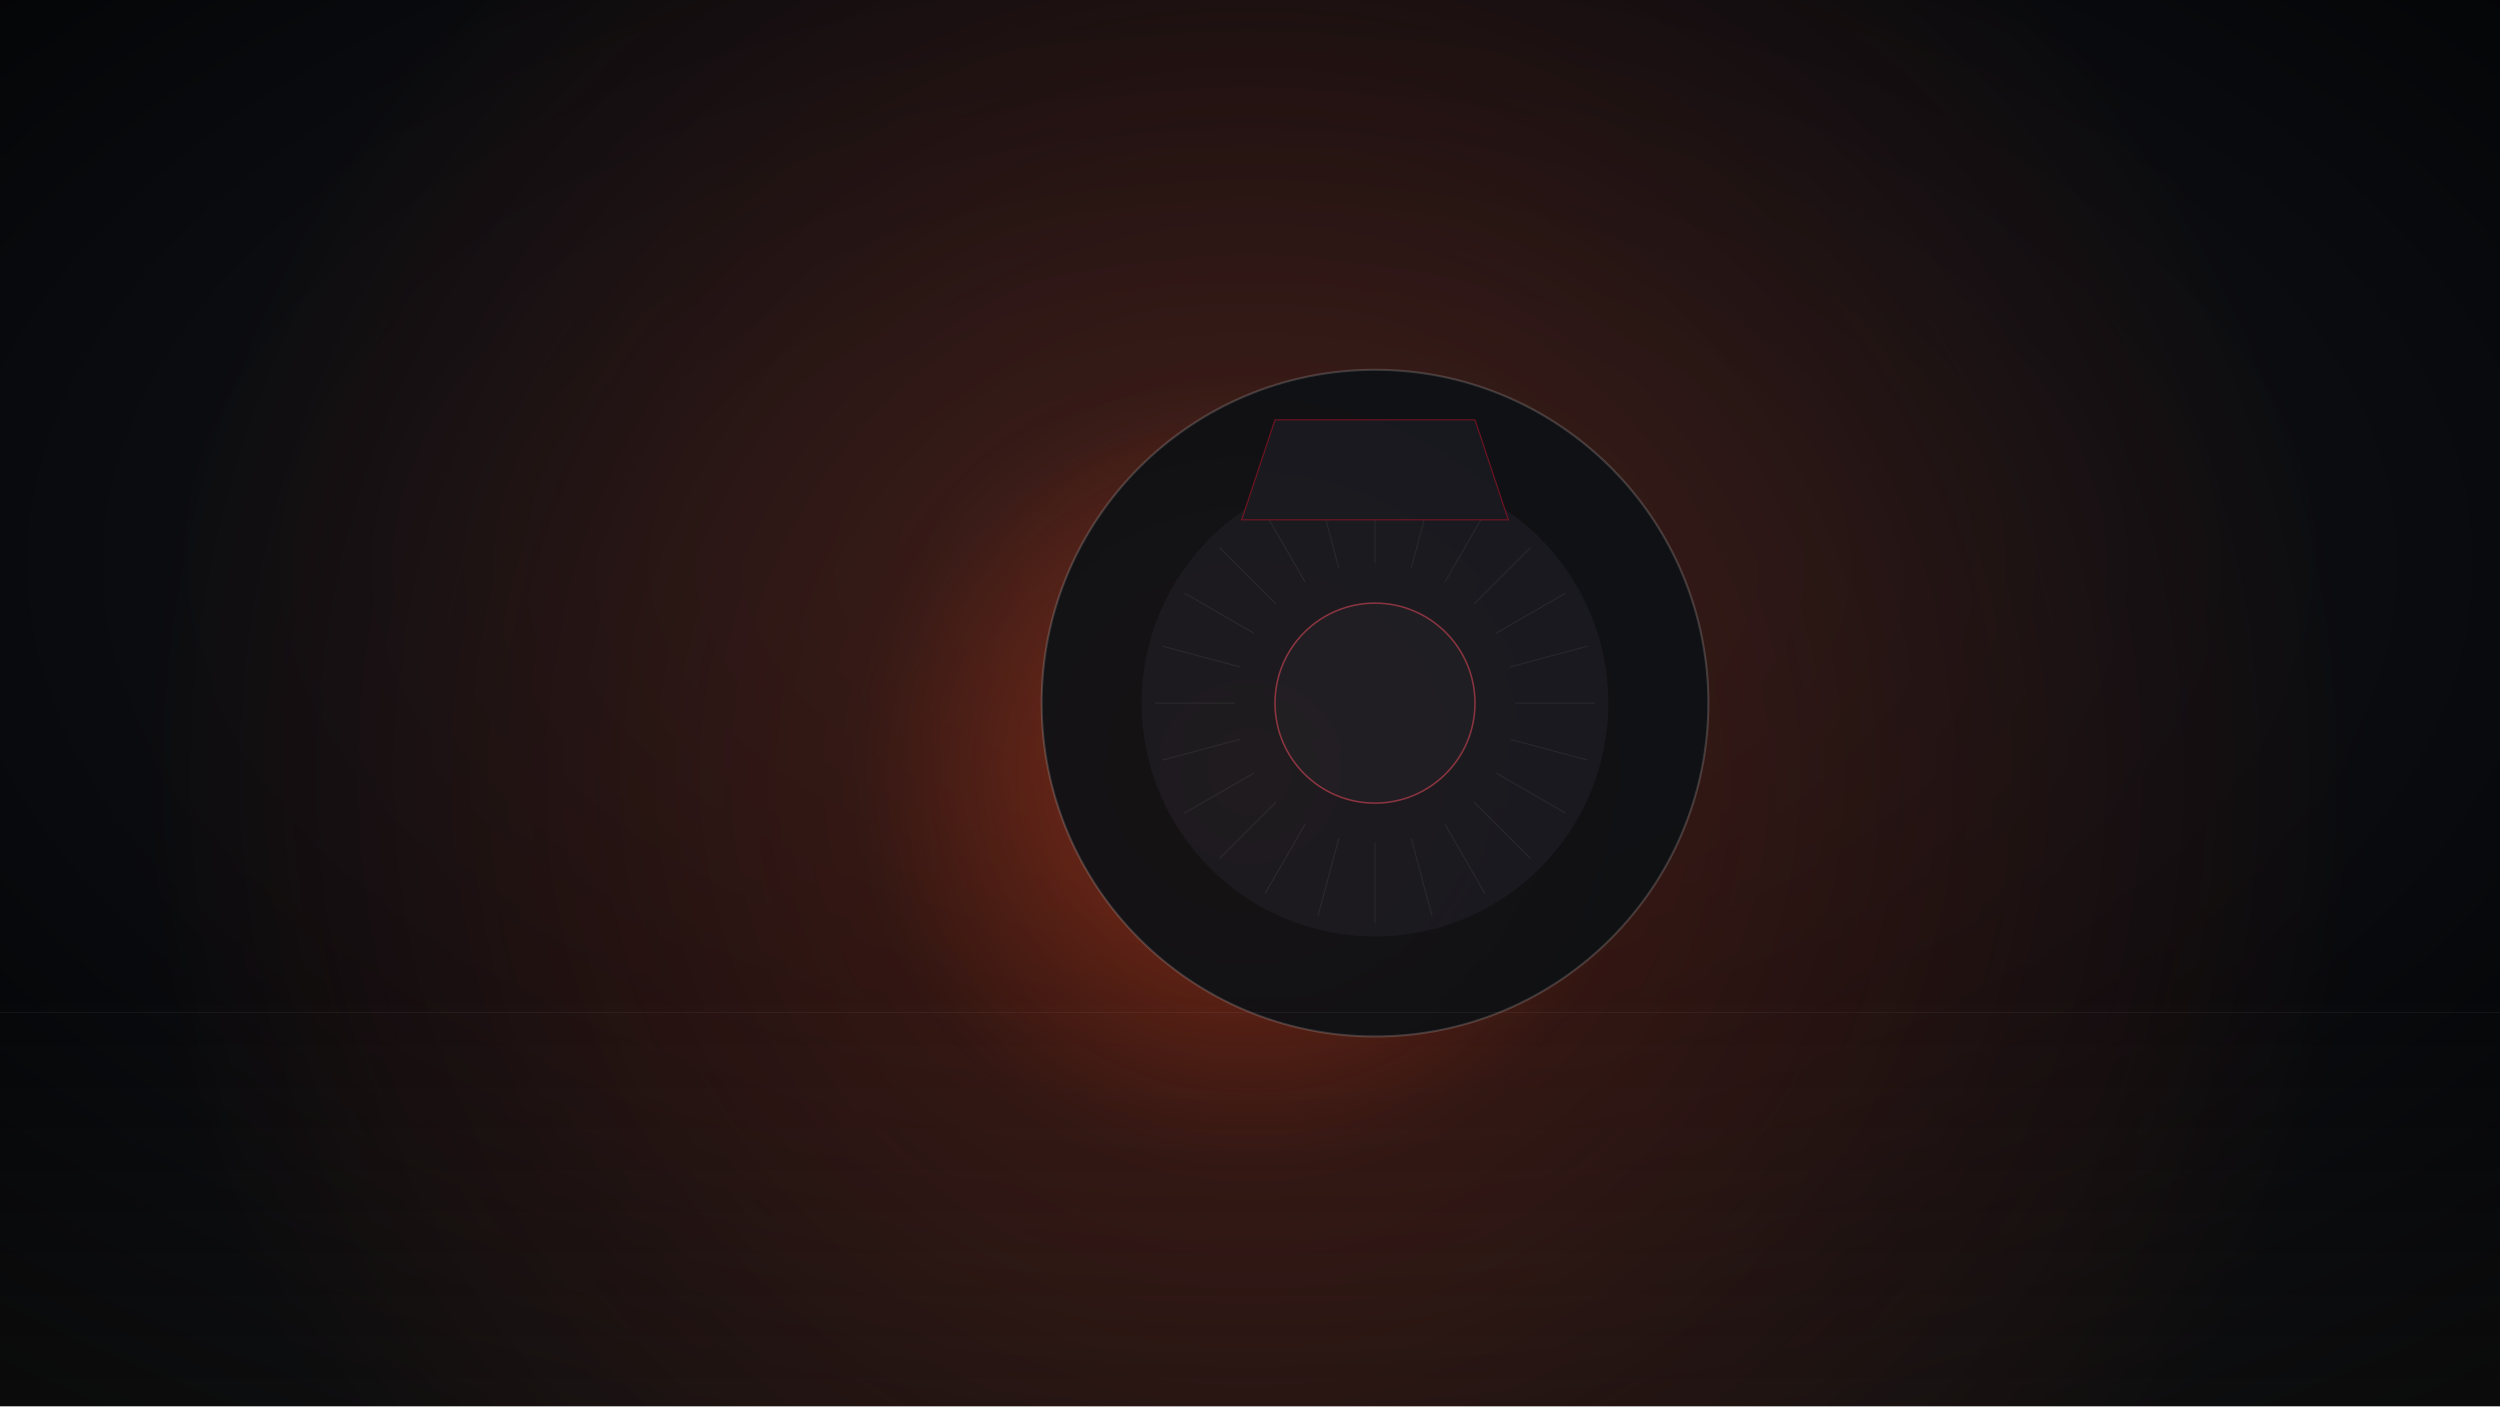
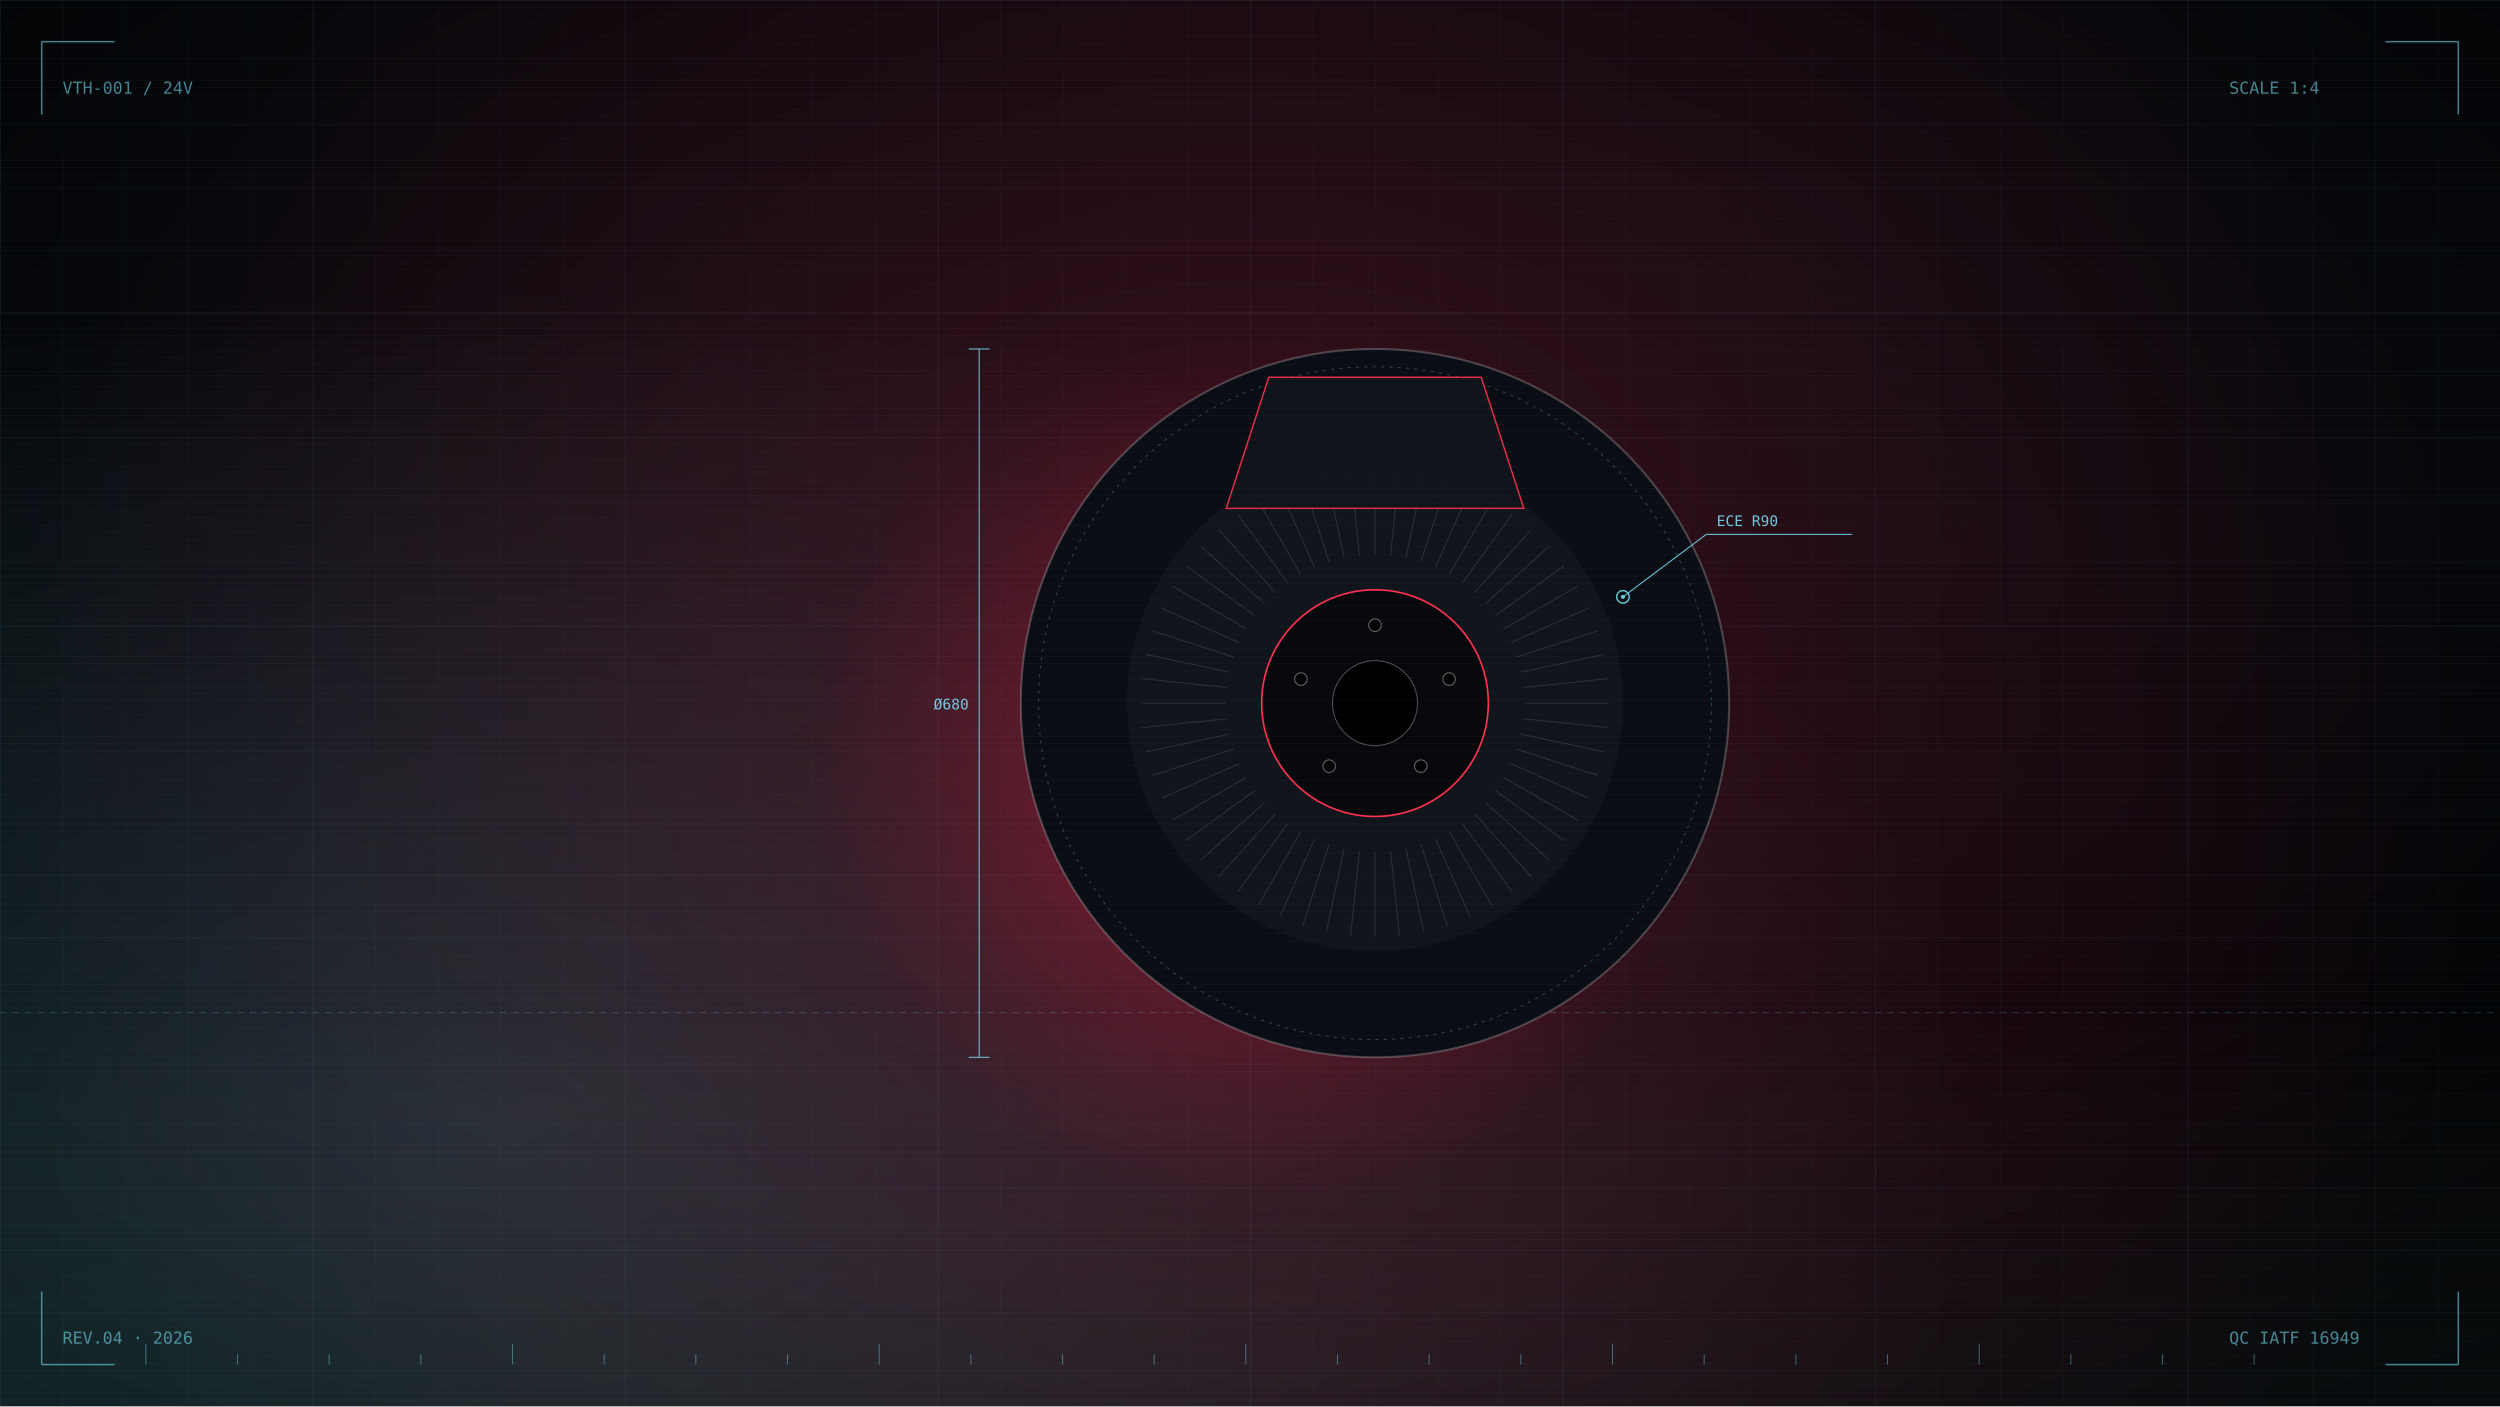
<svg xmlns="http://www.w3.org/2000/svg" viewBox="0 0 2400 1350" width="2400" height="1350" role="img" preserveAspectRatio="xMidYMid slice">
  <defs>
-     <radialGradient id="bgrad" cx="50%" cy="40%" r="80%">
-       <stop offset="0%" stop-color="#15181d" />
-       <stop offset="55%" stop-color="#0a0c10" />
+     <pattern id="grid" width="60" height="60" patternUnits="userSpaceOnUse">
+       <path d="M 60 0 L 0 0 0 60" fill="none" stroke="rgba(123,233,255,0.05)" stroke-width="1" />
+     </pattern>
+     <pattern id="gridMajor" width="300" height="300" patternUnits="userSpaceOnUse">
+       <path d="M 300 0 L 0 0 0 300" fill="none" stroke="rgba(123,233,255,0.08)" stroke-width="1" />
+     </pattern>
+     <radialGradient id="bgrad" cx="50%" cy="35%" r="80%">
+       <stop offset="0%" stop-color="#0e1218" />
+       <stop offset="55%" stop-color="#06080c" />
      <stop offset="100%" stop-color="#000" />
    </radialGradient>
-     <radialGradient id="glow" cx="1200" cy="742.5" r="1080" gradientUnits="userSpaceOnUse">
-       <stop offset="0%" stop-color="hsla(12, 95%, 55%, 0.55)" />
-       <stop offset="35%" stop-color="hsla(12, 90%, 45%, 0.18)" />
-       <stop offset="100%" stop-color="hsla(12, 90%, 45%, 0)" />
+     <radialGradient id="glow" cx="1200" cy="742.5" r="1200" gradientUnits="userSpaceOnUse">
+       <stop offset="0%" stop-color="hsla(350, 100%, 55%, 0.5)" />
+       <stop offset="35%" stop-color="hsla(350, 95%, 45%, 0.15)" />
+       <stop offset="100%" stop-color="hsla(350, 90%, 45%, 0)" />
+     </radialGradient>
+     <radialGradient id="cyanGlow" cx="20%" cy="80%" r="60%">
+       <stop offset="0%" stop-color="rgba(123,233,255,0.18)" />
+       <stop offset="100%" stop-color="rgba(123,233,255,0)" />
    </radialGradient>
    <linearGradient id="floor" x1="0" y1="0" x2="0" y2="1">
      <stop offset="0%" stop-color="rgba(255,255,255,0)" />
-       <stop offset="100%" stop-color="rgba(255,255,255,0.04)" />
+       <stop offset="100%" stop-color="rgba(123,233,255,0.05)" />
    </linearGradient>
    <filter id="soft">
-       <feGaussianBlur stdDeviation="2" />
+       <feGaussianBlur stdDeviation="3" />
+     </filter>
+     <filter id="bloom">
+       <feGaussianBlur stdDeviation="6" />
    </filter>
  </defs>
  <rect width="2400" height="1350" fill="url(#bgrad)" />
+   <rect width="2400" height="1350" fill="url(#grid)" />
+   <rect width="2400" height="1350" fill="url(#gridMajor)" />
+   <rect width="2400" height="1350" fill="url(#cyanGlow)" />
  <rect width="2400" height="1350" fill="url(#glow)" />
-   <rect y="945" width="2400" height="405" fill="url(#floor)" />
-   <g transform="translate(1320,675)" opacity="0.92">
-     <circle r="320" fill="#0d1014" stroke="rgba(255,255,255,0.18)" stroke-width="2" />
-     <circle r="224" fill="#16191f" />
-     <circle r="96" fill="#1a1d24" stroke="rgba(255,80,100,0.5)" stroke-width="1.5" />
-     <line x1="134.4" y1="0" x2="211.2" y2="0" stroke="rgba(255,255,255,0.07)" />
-     <line x1="129.82" y1="34.785" x2="204.004" y2="54.663" stroke="rgba(255,255,255,0.07)" />
-     <line x1="116.394" y1="67.2" x2="182.905" y2="105.6" stroke="rgba(255,255,255,0.07)" />
-     <line x1="95.035" y1="95.035" x2="149.341" y2="149.341" stroke="rgba(255,255,255,0.07)" />
-     <line x1="67.2" y1="116.394" x2="105.6" y2="182.905" stroke="rgba(255,255,255,0.07)" />
-     <line x1="34.785" y1="129.82" x2="54.663" y2="204.004" stroke="rgba(255,255,255,0.07)" />
-     <line x1="8.229626490270214e-15" y1="134.4" x2="1.2932270198996051e-14" y2="211.2" stroke="rgba(255,255,255,0.07)" />
-     <line x1="-34.785" y1="129.82" x2="-54.663" y2="204.004" stroke="rgba(255,255,255,0.07)" />
-     <line x1="-67.2" y1="116.394" x2="-105.6" y2="182.905" stroke="rgba(255,255,255,0.07)" />
-     <line x1="-95.035" y1="95.035" x2="-149.341" y2="149.341" stroke="rgba(255,255,255,0.07)" />
-     <line x1="-116.394" y1="67.2" x2="-182.905" y2="105.6" stroke="rgba(255,255,255,0.07)" />
-     <line x1="-129.82" y1="34.785" x2="-204.004" y2="54.663" stroke="rgba(255,255,255,0.07)" />
-     <line x1="-134.4" y1="1.645925298054043e-14" x2="-211.2" y2="2.5864540397992102e-14" stroke="rgba(255,255,255,0.07)" />
-     <line x1="-129.82" y1="-34.785" x2="-204.004" y2="-54.663" stroke="rgba(255,255,255,0.07)" />
-     <line x1="-116.394" y1="-67.2" x2="-182.905" y2="-105.6" stroke="rgba(255,255,255,0.07)" />
-     <line x1="-95.035" y1="-95.035" x2="-149.341" y2="-149.341" stroke="rgba(255,255,255,0.07)" />
-     <line x1="-67.2" y1="-116.394" x2="-105.6" y2="-182.905" stroke="rgba(255,255,255,0.07)" />
-     <line x1="-34.785" y1="-129.82" x2="-54.663" y2="-204.004" stroke="rgba(255,255,255,0.07)" />
-     <line x1="-2.4688879470810638e-14" y1="-134.4" x2="-3.8796810596988144e-14" y2="-211.2" stroke="rgba(255,255,255,0.07)" />
-     <line x1="34.785" y1="-129.82" x2="54.663" y2="-204.004" stroke="rgba(255,255,255,0.07)" />
-     <line x1="67.2" y1="-116.394" x2="105.6" y2="-182.905" stroke="rgba(255,255,255,0.07)" />
-     <line x1="95.035" y1="-95.035" x2="149.341" y2="-149.341" stroke="rgba(255,255,255,0.07)" />
-     <line x1="116.394" y1="-67.2" x2="182.905" y2="-105.6" stroke="rgba(255,255,255,0.07)" />
-     <line x1="129.82" y1="-34.785" x2="204.004" y2="-54.663" stroke="rgba(255,255,255,0.07)" />
-     <path d="M-96,-272 L96,-272 L128,-176 L-128,-176 Z" fill="#16191f" stroke="rgba(200,16,46,0.5)" stroke-width="1.2" />
+   <line x1="0" y1="972" x2="2400" y2="972" stroke="rgba(123,233,255,0.18)" stroke-width="1" stroke-dasharray="6 6" />
+   <rect y="972" width="2400" height="378" fill="url(#floor)" />
+   <g transform="translate(1320,675)">
+     <circle r="340" fill="#0a0e14" stroke="rgba(255,255,255,0.22)" stroke-width="2" />
+     <circle r="323" fill="none" stroke="rgba(123,233,255,0.25)" stroke-dasharray="3 5" />
+     <circle r="238" fill="#10141b" />
+     <circle r="108.8" fill="#06080c" stroke="#ff3050" stroke-width="1.6" />
+     <circle r="40.8" fill="#000" stroke="rgba(255,255,255,0.3)" />
+     <line x1="142.8" y1="0" x2="224.4" y2="0" stroke="rgba(255,255,255,0.12)" />
+     <line x1="142.018" y1="14.927" x2="223.171" y2="23.456" stroke="rgba(255,255,255,0.12)" />
+     <line x1="139.679" y1="29.69" x2="219.496" y2="46.655" stroke="rgba(255,255,255,0.12)" />
+     <line x1="135.811" y1="44.128" x2="213.417" y2="69.343" stroke="rgba(255,255,255,0.12)" />
+     <line x1="130.454" y1="58.082" x2="205" y2="91.272" stroke="rgba(255,255,255,0.12)" />
+     <line x1="123.668" y1="71.4" x2="194.336" y2="112.2" stroke="rgba(255,255,255,0.12)" />
+     <line x1="115.528" y1="83.936" x2="181.543" y2="131.899" stroke="rgba(255,255,255,0.12)" />
+     <line x1="106.121" y1="95.552" x2="166.762" y2="150.153" stroke="rgba(255,255,255,0.12)" />
+     <line x1="95.552" y1="106.121" x2="150.153" y2="166.762" stroke="rgba(255,255,255,0.12)" />
+     <line x1="83.936" y1="115.528" x2="131.899" y2="181.543" stroke="rgba(255,255,255,0.12)" />
+     <line x1="71.4" y1="123.668" x2="112.2" y2="194.336" stroke="rgba(255,255,255,0.12)" />
+     <line x1="58.082" y1="130.454" x2="91.272" y2="205" stroke="rgba(255,255,255,0.12)" />
+     <line x1="44.128" y1="135.811" x2="69.343" y2="213.417" stroke="rgba(255,255,255,0.12)" />
+     <line x1="29.69" y1="139.679" x2="46.655" y2="219.496" stroke="rgba(255,255,255,0.12)" />
+     <line x1="14.927" y1="142.018" x2="23.456" y2="223.171" stroke="rgba(255,255,255,0.12)" />
+     <line x1="4.045194772920657e-14" y1="142.8" x2="6.356734643161034e-14" y2="224.4" stroke="rgba(255,255,255,0.12)" />
+     <line x1="-14.927" y1="142.018" x2="-23.456" y2="223.171" stroke="rgba(255,255,255,0.12)" />
+     <line x1="-29.69" y1="139.679" x2="-46.655" y2="219.496" stroke="rgba(255,255,255,0.12)" />
+     <line x1="-44.128" y1="135.811" x2="-69.343" y2="213.417" stroke="rgba(255,255,255,0.12)" />
+     <line x1="-58.082" y1="130.454" x2="-91.272" y2="205" stroke="rgba(255,255,255,0.12)" />
+     <line x1="-71.4" y1="123.668" x2="-112.2" y2="194.336" stroke="rgba(255,255,255,0.12)" />
+     <line x1="-83.936" y1="115.528" x2="-131.899" y2="181.543" stroke="rgba(255,255,255,0.12)" />
+     <line x1="-95.552" y1="106.121" x2="-150.153" y2="166.762" stroke="rgba(255,255,255,0.12)" />
+     <line x1="-106.121" y1="95.552" x2="-166.762" y2="150.153" stroke="rgba(255,255,255,0.12)" />
+     <line x1="-115.528" y1="83.936" x2="-181.543" y2="131.899" stroke="rgba(255,255,255,0.12)" />
+     <line x1="-123.668" y1="71.4" x2="-194.336" y2="112.2" stroke="rgba(255,255,255,0.12)" />
+     <line x1="-130.454" y1="58.082" x2="-205" y2="91.272" stroke="rgba(255,255,255,0.12)" />
+     <line x1="-135.811" y1="44.128" x2="-213.417" y2="69.343" stroke="rgba(255,255,255,0.12)" />
+     <line x1="-139.679" y1="29.69" x2="-219.496" y2="46.655" stroke="rgba(255,255,255,0.12)" />
+     <line x1="-142.018" y1="14.927" x2="-223.171" y2="23.456" stroke="rgba(255,255,255,0.12)" />
+     <line x1="-142.8" y1="8.090389545841314e-14" x2="-224.4" y2="1.2713469286322067e-13" stroke="rgba(255,255,255,0.12)" />
+     <line x1="-142.018" y1="-14.927" x2="-223.171" y2="-23.456" stroke="rgba(255,255,255,0.12)" />
+     <line x1="-139.679" y1="-29.69" x2="-219.496" y2="-46.655" stroke="rgba(255,255,255,0.12)" />
+     <line x1="-135.811" y1="-44.128" x2="-213.417" y2="-69.343" stroke="rgba(255,255,255,0.12)" />
+     <line x1="-130.454" y1="-58.082" x2="-205" y2="-91.272" stroke="rgba(255,255,255,0.12)" />
+     <line x1="-123.668" y1="-71.4" x2="-194.336" y2="-112.2" stroke="rgba(255,255,255,0.12)" />
+     <line x1="-115.528" y1="-83.936" x2="-181.543" y2="-131.899" stroke="rgba(255,255,255,0.12)" />
+     <line x1="-106.121" y1="-95.552" x2="-166.762" y2="-150.153" stroke="rgba(255,255,255,0.12)" />
+     <line x1="-95.552" y1="-106.121" x2="-150.153" y2="-166.762" stroke="rgba(255,255,255,0.12)" />
+     <line x1="-83.936" y1="-115.528" x2="-131.899" y2="-181.543" stroke="rgba(255,255,255,0.12)" />
+     <line x1="-71.4" y1="-123.668" x2="-112.2" y2="-194.336" stroke="rgba(255,255,255,0.12)" />
+     <line x1="-58.082" y1="-130.454" x2="-91.272" y2="-205" stroke="rgba(255,255,255,0.12)" />
+     <line x1="-44.128" y1="-135.811" x2="-69.343" y2="-213.417" stroke="rgba(255,255,255,0.12)" />
+     <line x1="-29.69" y1="-139.679" x2="-46.655" y2="-219.496" stroke="rgba(255,255,255,0.12)" />
+     <line x1="-14.927" y1="-142.018" x2="-23.456" y2="-223.171" stroke="rgba(255,255,255,0.12)" />
+     <line x1="-2.6231934437736305e-14" y1="-142.8" x2="-4.122161125929991e-14" y2="-224.4" stroke="rgba(255,255,255,0.12)" />
+     <line x1="14.927" y1="-142.018" x2="23.456" y2="-223.171" stroke="rgba(255,255,255,0.12)" />
+     <line x1="29.69" y1="-139.679" x2="46.655" y2="-219.496" stroke="rgba(255,255,255,0.12)" />
+     <line x1="44.128" y1="-135.811" x2="69.343" y2="-213.417" stroke="rgba(255,255,255,0.12)" />
+     <line x1="58.082" y1="-130.454" x2="91.272" y2="-205" stroke="rgba(255,255,255,0.12)" />
+     <line x1="71.4" y1="-123.668" x2="112.2" y2="-194.336" stroke="rgba(255,255,255,0.12)" />
+     <line x1="83.936" y1="-115.528" x2="131.899" y2="-181.543" stroke="rgba(255,255,255,0.12)" />
+     <line x1="95.552" y1="-106.121" x2="150.153" y2="-166.762" stroke="rgba(255,255,255,0.12)" />
+     <line x1="106.121" y1="-95.552" x2="166.762" y2="-150.153" stroke="rgba(255,255,255,0.12)" />
+     <line x1="115.528" y1="-83.936" x2="181.543" y2="-131.899" stroke="rgba(255,255,255,0.12)" />
+     <line x1="123.668" y1="-71.4" x2="194.336" y2="-112.2" stroke="rgba(255,255,255,0.12)" />
+     <line x1="130.454" y1="-58.082" x2="205" y2="-91.272" stroke="rgba(255,255,255,0.12)" />
+     <line x1="135.811" y1="-44.128" x2="213.417" y2="-69.343" stroke="rgba(255,255,255,0.12)" />
+     <line x1="139.679" y1="-29.69" x2="219.496" y2="-46.655" stroke="rgba(255,255,255,0.12)" />
+     <line x1="142.018" y1="-14.927" x2="223.171" y2="-23.456" stroke="rgba(255,255,255,0.12)" />
+     <circle cx="4.580179028811101e-15" cy="-74.8" r="6" fill="#000" stroke="rgba(255,255,255,0.4)" />
+     <circle cx="71.139" cy="-23.114" r="6" fill="#000" stroke="rgba(255,255,255,0.4)" />
+     <circle cx="43.966" cy="60.514" r="6" fill="#000" stroke="rgba(255,255,255,0.4)" />
+     <circle cx="-43.966" cy="60.514" r="6" fill="#000" stroke="rgba(255,255,255,0.4)" />
+     <circle cx="-71.139" cy="-23.114" r="6" fill="#000" stroke="rgba(255,255,255,0.4)" />
+     <path d="M-102,-312.8 L102,-312.8 L142.8,-187 L-142.8,-187 Z" fill="#10141b" stroke="#ff3050" stroke-width="1.4" opacity="0.9" />
+     <g stroke="#7be9ff" opacity="0.8" stroke-width="1" fill="none">
+       <line x1="-380" y1="-340" x2="-380" y2="340" />
+       <line x1="-390" y1="-340" x2="-370" y2="-340" />
+       <line x1="-390" y1="340" x2="-370" y2="340" />
+     </g>
+     <text x="-390" y="6" font-family="ui-monospace,monospace" font-size="14" fill="#7be9ff" opacity="0.85" text-anchor="end">Ø680</text>
+     <g opacity="0.85">
+       <circle cx="238" cy="-102" r="6" fill="none" stroke="#7be9ff" stroke-width="1.4" />
+       <circle cx="238" cy="-102" r="2" fill="#7be9ff" />
+       <line x1="238" y1="-102" x2="318" y2="-162" stroke="#7be9ff" stroke-width="1" />
+       <line x1="318" y1="-162" x2="458" y2="-162" stroke="#7be9ff" stroke-width="1" />
+       <text x="328" y="-170" font-family="ui-monospace,monospace" font-size="14" fill="#7be9ff">ECE R90</text>
+     </g>
  </g>
-   <line x1="0" y1="972" x2="2400" y2="972" stroke="rgba(255,255,255,0.05)" stroke-width="1" />
+   <g opacity="0.04">
+     <line x1="0" y1="0" x2="2400" y2="0" stroke="#fff" stroke-width="0.5" />
+     <line x1="0" y1="7" x2="2400" y2="7" stroke="#fff" stroke-width="0.5" />
+     <line x1="0" y1="14" x2="2400" y2="14" stroke="#fff" stroke-width="0.5" />
+     <line x1="0" y1="21" x2="2400" y2="21" stroke="#fff" stroke-width="0.5" />
+     <line x1="0" y1="28" x2="2400" y2="28" stroke="#fff" stroke-width="0.5" />
+     <line x1="0" y1="35" x2="2400" y2="35" stroke="#fff" stroke-width="0.5" />
+     <line x1="0" y1="42" x2="2400" y2="42" stroke="#fff" stroke-width="0.5" />
+     <line x1="0" y1="49" x2="2400" y2="49" stroke="#fff" stroke-width="0.5" />
+     <line x1="0" y1="56" x2="2400" y2="56" stroke="#fff" stroke-width="0.5" />
+     <line x1="0" y1="63" x2="2400" y2="63" stroke="#fff" stroke-width="0.5" />
+     <line x1="0" y1="70" x2="2400" y2="70" stroke="#fff" stroke-width="0.5" />
+     <line x1="0" y1="77" x2="2400" y2="77" stroke="#fff" stroke-width="0.5" />
+     <line x1="0" y1="84" x2="2400" y2="84" stroke="#fff" stroke-width="0.5" />
+     <line x1="0" y1="91" x2="2400" y2="91" stroke="#fff" stroke-width="0.5" />
+     <line x1="0" y1="98" x2="2400" y2="98" stroke="#fff" stroke-width="0.5" />
+     <line x1="0" y1="105" x2="2400" y2="105" stroke="#fff" stroke-width="0.5" />
+     <line x1="0" y1="112" x2="2400" y2="112" stroke="#fff" stroke-width="0.5" />
+     <line x1="0" y1="119" x2="2400" y2="119" stroke="#fff" stroke-width="0.5" />
+     <line x1="0" y1="126" x2="2400" y2="126" stroke="#fff" stroke-width="0.5" />
+     <line x1="0" y1="133" x2="2400" y2="133" stroke="#fff" stroke-width="0.5" />
+     <line x1="0" y1="140" x2="2400" y2="140" stroke="#fff" stroke-width="0.5" />
+     <line x1="0" y1="147" x2="2400" y2="147" stroke="#fff" stroke-width="0.5" />
+     <line x1="0" y1="154" x2="2400" y2="154" stroke="#fff" stroke-width="0.5" />
+     <line x1="0" y1="161" x2="2400" y2="161" stroke="#fff" stroke-width="0.5" />
+     <line x1="0" y1="168" x2="2400" y2="168" stroke="#fff" stroke-width="0.5" />
+     <line x1="0" y1="175" x2="2400" y2="175" stroke="#fff" stroke-width="0.5" />
+     <line x1="0" y1="182" x2="2400" y2="182" stroke="#fff" stroke-width="0.5" />
+     <line x1="0" y1="189" x2="2400" y2="189" stroke="#fff" stroke-width="0.5" />
+     <line x1="0" y1="196" x2="2400" y2="196" stroke="#fff" stroke-width="0.5" />
+     <line x1="0" y1="203" x2="2400" y2="203" stroke="#fff" stroke-width="0.5" />
+     <line x1="0" y1="210" x2="2400" y2="210" stroke="#fff" stroke-width="0.5" />
+     <line x1="0" y1="217" x2="2400" y2="217" stroke="#fff" stroke-width="0.5" />
+     <line x1="0" y1="224" x2="2400" y2="224" stroke="#fff" stroke-width="0.5" />
+     <line x1="0" y1="231" x2="2400" y2="231" stroke="#fff" stroke-width="0.5" />
+     <line x1="0" y1="238" x2="2400" y2="238" stroke="#fff" stroke-width="0.5" />
+     <line x1="0" y1="245" x2="2400" y2="245" stroke="#fff" stroke-width="0.5" />
+     <line x1="0" y1="252" x2="2400" y2="252" stroke="#fff" stroke-width="0.5" />
+     <line x1="0" y1="259" x2="2400" y2="259" stroke="#fff" stroke-width="0.5" />
+     <line x1="0" y1="266" x2="2400" y2="266" stroke="#fff" stroke-width="0.5" />
+     <line x1="0" y1="273" x2="2400" y2="273" stroke="#fff" stroke-width="0.5" />
+     <line x1="0" y1="280" x2="2400" y2="280" stroke="#fff" stroke-width="0.5" />
+     <line x1="0" y1="287" x2="2400" y2="287" stroke="#fff" stroke-width="0.5" />
+     <line x1="0" y1="294" x2="2400" y2="294" stroke="#fff" stroke-width="0.5" />
+     <line x1="0" y1="301" x2="2400" y2="301" stroke="#fff" stroke-width="0.5" />
+     <line x1="0" y1="308" x2="2400" y2="308" stroke="#fff" stroke-width="0.5" />
+     <line x1="0" y1="315" x2="2400" y2="315" stroke="#fff" stroke-width="0.5" />
+     <line x1="0" y1="322" x2="2400" y2="322" stroke="#fff" stroke-width="0.5" />
+     <line x1="0" y1="329" x2="2400" y2="329" stroke="#fff" stroke-width="0.5" />
+     <line x1="0" y1="336" x2="2400" y2="336" stroke="#fff" stroke-width="0.5" />
+     <line x1="0" y1="343" x2="2400" y2="343" stroke="#fff" stroke-width="0.5" />
+     <line x1="0" y1="350" x2="2400" y2="350" stroke="#fff" stroke-width="0.5" />
+     <line x1="0" y1="357" x2="2400" y2="357" stroke="#fff" stroke-width="0.5" />
+     <line x1="0" y1="364" x2="2400" y2="364" stroke="#fff" stroke-width="0.5" />
+     <line x1="0" y1="371" x2="2400" y2="371" stroke="#fff" stroke-width="0.5" />
+     <line x1="0" y1="378" x2="2400" y2="378" stroke="#fff" stroke-width="0.5" />
+     <line x1="0" y1="385" x2="2400" y2="385" stroke="#fff" stroke-width="0.5" />
+     <line x1="0" y1="392" x2="2400" y2="392" stroke="#fff" stroke-width="0.5" />
+     <line x1="0" y1="399" x2="2400" y2="399" stroke="#fff" stroke-width="0.5" />
+     <line x1="0" y1="406" x2="2400" y2="406" stroke="#fff" stroke-width="0.5" />
+     <line x1="0" y1="413" x2="2400" y2="413" stroke="#fff" stroke-width="0.5" />
+     <line x1="0" y1="420" x2="2400" y2="420" stroke="#fff" stroke-width="0.5" />
+     <line x1="0" y1="427" x2="2400" y2="427" stroke="#fff" stroke-width="0.5" />
+     <line x1="0" y1="434" x2="2400" y2="434" stroke="#fff" stroke-width="0.5" />
+     <line x1="0" y1="441" x2="2400" y2="441" stroke="#fff" stroke-width="0.5" />
+     <line x1="0" y1="448" x2="2400" y2="448" stroke="#fff" stroke-width="0.5" />
+     <line x1="0" y1="455" x2="2400" y2="455" stroke="#fff" stroke-width="0.5" />
+     <line x1="0" y1="462" x2="2400" y2="462" stroke="#fff" stroke-width="0.5" />
+     <line x1="0" y1="469" x2="2400" y2="469" stroke="#fff" stroke-width="0.5" />
+     <line x1="0" y1="476" x2="2400" y2="476" stroke="#fff" stroke-width="0.5" />
+     <line x1="0" y1="483" x2="2400" y2="483" stroke="#fff" stroke-width="0.5" />
+     <line x1="0" y1="490" x2="2400" y2="490" stroke="#fff" stroke-width="0.5" />
+     <line x1="0" y1="497" x2="2400" y2="497" stroke="#fff" stroke-width="0.5" />
+     <line x1="0" y1="504" x2="2400" y2="504" stroke="#fff" stroke-width="0.5" />
+     <line x1="0" y1="511" x2="2400" y2="511" stroke="#fff" stroke-width="0.5" />
+     <line x1="0" y1="518" x2="2400" y2="518" stroke="#fff" stroke-width="0.5" />
+     <line x1="0" y1="525" x2="2400" y2="525" stroke="#fff" stroke-width="0.5" />
+     <line x1="0" y1="532" x2="2400" y2="532" stroke="#fff" stroke-width="0.5" />
+     <line x1="0" y1="539" x2="2400" y2="539" stroke="#fff" stroke-width="0.5" />
+     <line x1="0" y1="546" x2="2400" y2="546" stroke="#fff" stroke-width="0.5" />
+     <line x1="0" y1="553" x2="2400" y2="553" stroke="#fff" stroke-width="0.5" />
+     <line x1="0" y1="560" x2="2400" y2="560" stroke="#fff" stroke-width="0.5" />
+     <line x1="0" y1="567" x2="2400" y2="567" stroke="#fff" stroke-width="0.5" />
+     <line x1="0" y1="574" x2="2400" y2="574" stroke="#fff" stroke-width="0.5" />
+     <line x1="0" y1="581" x2="2400" y2="581" stroke="#fff" stroke-width="0.5" />
+     <line x1="0" y1="588" x2="2400" y2="588" stroke="#fff" stroke-width="0.5" />
+     <line x1="0" y1="595" x2="2400" y2="595" stroke="#fff" stroke-width="0.5" />
+     <line x1="0" y1="602" x2="2400" y2="602" stroke="#fff" stroke-width="0.5" />
+     <line x1="0" y1="609" x2="2400" y2="609" stroke="#fff" stroke-width="0.5" />
+     <line x1="0" y1="616" x2="2400" y2="616" stroke="#fff" stroke-width="0.5" />
+     <line x1="0" y1="623" x2="2400" y2="623" stroke="#fff" stroke-width="0.5" />
+     <line x1="0" y1="630" x2="2400" y2="630" stroke="#fff" stroke-width="0.5" />
+     <line x1="0" y1="637" x2="2400" y2="637" stroke="#fff" stroke-width="0.5" />
+     <line x1="0" y1="644" x2="2400" y2="644" stroke="#fff" stroke-width="0.5" />
+     <line x1="0" y1="651" x2="2400" y2="651" stroke="#fff" stroke-width="0.5" />
+     <line x1="0" y1="658" x2="2400" y2="658" stroke="#fff" stroke-width="0.5" />
+     <line x1="0" y1="665" x2="2400" y2="665" stroke="#fff" stroke-width="0.5" />
+     <line x1="0" y1="672" x2="2400" y2="672" stroke="#fff" stroke-width="0.5" />
+     <line x1="0" y1="679" x2="2400" y2="679" stroke="#fff" stroke-width="0.5" />
+     <line x1="0" y1="686" x2="2400" y2="686" stroke="#fff" stroke-width="0.5" />
+     <line x1="0" y1="693" x2="2400" y2="693" stroke="#fff" stroke-width="0.5" />
+     <line x1="0" y1="700" x2="2400" y2="700" stroke="#fff" stroke-width="0.5" />
+     <line x1="0" y1="707" x2="2400" y2="707" stroke="#fff" stroke-width="0.5" />
+     <line x1="0" y1="714" x2="2400" y2="714" stroke="#fff" stroke-width="0.5" />
+     <line x1="0" y1="721" x2="2400" y2="721" stroke="#fff" stroke-width="0.5" />
+     <line x1="0" y1="728" x2="2400" y2="728" stroke="#fff" stroke-width="0.5" />
+     <line x1="0" y1="735" x2="2400" y2="735" stroke="#fff" stroke-width="0.5" />
+     <line x1="0" y1="742" x2="2400" y2="742" stroke="#fff" stroke-width="0.5" />
+     <line x1="0" y1="749" x2="2400" y2="749" stroke="#fff" stroke-width="0.5" />
+     <line x1="0" y1="756" x2="2400" y2="756" stroke="#fff" stroke-width="0.5" />
+     <line x1="0" y1="763" x2="2400" y2="763" stroke="#fff" stroke-width="0.5" />
+     <line x1="0" y1="770" x2="2400" y2="770" stroke="#fff" stroke-width="0.5" />
+     <line x1="0" y1="777" x2="2400" y2="777" stroke="#fff" stroke-width="0.5" />
+     <line x1="0" y1="784" x2="2400" y2="784" stroke="#fff" stroke-width="0.5" />
+     <line x1="0" y1="791" x2="2400" y2="791" stroke="#fff" stroke-width="0.5" />
+     <line x1="0" y1="798" x2="2400" y2="798" stroke="#fff" stroke-width="0.5" />
+     <line x1="0" y1="805" x2="2400" y2="805" stroke="#fff" stroke-width="0.5" />
+     <line x1="0" y1="812" x2="2400" y2="812" stroke="#fff" stroke-width="0.5" />
+     <line x1="0" y1="819" x2="2400" y2="819" stroke="#fff" stroke-width="0.5" />
+     <line x1="0" y1="826" x2="2400" y2="826" stroke="#fff" stroke-width="0.5" />
+     <line x1="0" y1="833" x2="2400" y2="833" stroke="#fff" stroke-width="0.5" />
+     <line x1="0" y1="840" x2="2400" y2="840" stroke="#fff" stroke-width="0.5" />
+     <line x1="0" y1="847" x2="2400" y2="847" stroke="#fff" stroke-width="0.5" />
+     <line x1="0" y1="854" x2="2400" y2="854" stroke="#fff" stroke-width="0.5" />
+     <line x1="0" y1="861" x2="2400" y2="861" stroke="#fff" stroke-width="0.5" />
+     <line x1="0" y1="868" x2="2400" y2="868" stroke="#fff" stroke-width="0.5" />
+     <line x1="0" y1="875" x2="2400" y2="875" stroke="#fff" stroke-width="0.5" />
+     <line x1="0" y1="882" x2="2400" y2="882" stroke="#fff" stroke-width="0.5" />
+     <line x1="0" y1="889" x2="2400" y2="889" stroke="#fff" stroke-width="0.5" />
+     <line x1="0" y1="896" x2="2400" y2="896" stroke="#fff" stroke-width="0.5" />
+     <line x1="0" y1="903" x2="2400" y2="903" stroke="#fff" stroke-width="0.5" />
+     <line x1="0" y1="910" x2="2400" y2="910" stroke="#fff" stroke-width="0.5" />
+     <line x1="0" y1="917" x2="2400" y2="917" stroke="#fff" stroke-width="0.5" />
+     <line x1="0" y1="924" x2="2400" y2="924" stroke="#fff" stroke-width="0.5" />
+     <line x1="0" y1="931" x2="2400" y2="931" stroke="#fff" stroke-width="0.5" />
+     <line x1="0" y1="938" x2="2400" y2="938" stroke="#fff" stroke-width="0.5" />
+     <line x1="0" y1="945" x2="2400" y2="945" stroke="#fff" stroke-width="0.5" />
+     <line x1="0" y1="952" x2="2400" y2="952" stroke="#fff" stroke-width="0.5" />
+     <line x1="0" y1="959" x2="2400" y2="959" stroke="#fff" stroke-width="0.5" />
+     <line x1="0" y1="966" x2="2400" y2="966" stroke="#fff" stroke-width="0.5" />
+     <line x1="0" y1="973" x2="2400" y2="973" stroke="#fff" stroke-width="0.5" />
+     <line x1="0" y1="980" x2="2400" y2="980" stroke="#fff" stroke-width="0.5" />
+     <line x1="0" y1="987" x2="2400" y2="987" stroke="#fff" stroke-width="0.5" />
+     <line x1="0" y1="994" x2="2400" y2="994" stroke="#fff" stroke-width="0.5" />
+     <line x1="0" y1="1001" x2="2400" y2="1001" stroke="#fff" stroke-width="0.5" />
+     <line x1="0" y1="1008" x2="2400" y2="1008" stroke="#fff" stroke-width="0.5" />
+     <line x1="0" y1="1015" x2="2400" y2="1015" stroke="#fff" stroke-width="0.5" />
+     <line x1="0" y1="1022" x2="2400" y2="1022" stroke="#fff" stroke-width="0.5" />
+     <line x1="0" y1="1029" x2="2400" y2="1029" stroke="#fff" stroke-width="0.5" />
+     <line x1="0" y1="1036" x2="2400" y2="1036" stroke="#fff" stroke-width="0.5" />
+     <line x1="0" y1="1043" x2="2400" y2="1043" stroke="#fff" stroke-width="0.5" />
+     <line x1="0" y1="1050" x2="2400" y2="1050" stroke="#fff" stroke-width="0.5" />
+     <line x1="0" y1="1057" x2="2400" y2="1057" stroke="#fff" stroke-width="0.5" />
+     <line x1="0" y1="1064" x2="2400" y2="1064" stroke="#fff" stroke-width="0.5" />
+     <line x1="0" y1="1071" x2="2400" y2="1071" stroke="#fff" stroke-width="0.5" />
+     <line x1="0" y1="1078" x2="2400" y2="1078" stroke="#fff" stroke-width="0.5" />
+     <line x1="0" y1="1085" x2="2400" y2="1085" stroke="#fff" stroke-width="0.5" />
+     <line x1="0" y1="1092" x2="2400" y2="1092" stroke="#fff" stroke-width="0.5" />
+     <line x1="0" y1="1099" x2="2400" y2="1099" stroke="#fff" stroke-width="0.5" />
+     <line x1="0" y1="1106" x2="2400" y2="1106" stroke="#fff" stroke-width="0.5" />
+     <line x1="0" y1="1113" x2="2400" y2="1113" stroke="#fff" stroke-width="0.5" />
+     <line x1="0" y1="1120" x2="2400" y2="1120" stroke="#fff" stroke-width="0.5" />
+     <line x1="0" y1="1127" x2="2400" y2="1127" stroke="#fff" stroke-width="0.5" />
+     <line x1="0" y1="1134" x2="2400" y2="1134" stroke="#fff" stroke-width="0.5" />
+     <line x1="0" y1="1141" x2="2400" y2="1141" stroke="#fff" stroke-width="0.5" />
+     <line x1="0" y1="1148" x2="2400" y2="1148" stroke="#fff" stroke-width="0.5" />
+     <line x1="0" y1="1155" x2="2400" y2="1155" stroke="#fff" stroke-width="0.5" />
+     <line x1="0" y1="1162" x2="2400" y2="1162" stroke="#fff" stroke-width="0.5" />
+     <line x1="0" y1="1169" x2="2400" y2="1169" stroke="#fff" stroke-width="0.5" />
+     <line x1="0" y1="1176" x2="2400" y2="1176" stroke="#fff" stroke-width="0.5" />
+     <line x1="0" y1="1183" x2="2400" y2="1183" stroke="#fff" stroke-width="0.5" />
+     <line x1="0" y1="1190" x2="2400" y2="1190" stroke="#fff" stroke-width="0.5" />
+     <line x1="0" y1="1197" x2="2400" y2="1197" stroke="#fff" stroke-width="0.5" />
+     <line x1="0" y1="1204" x2="2400" y2="1204" stroke="#fff" stroke-width="0.5" />
+     <line x1="0" y1="1211" x2="2400" y2="1211" stroke="#fff" stroke-width="0.5" />
+     <line x1="0" y1="1218" x2="2400" y2="1218" stroke="#fff" stroke-width="0.5" />
+     <line x1="0" y1="1225" x2="2400" y2="1225" stroke="#fff" stroke-width="0.5" />
+     <line x1="0" y1="1232" x2="2400" y2="1232" stroke="#fff" stroke-width="0.5" />
+     <line x1="0" y1="1239" x2="2400" y2="1239" stroke="#fff" stroke-width="0.5" />
+     <line x1="0" y1="1246" x2="2400" y2="1246" stroke="#fff" stroke-width="0.5" />
+     <line x1="0" y1="1253" x2="2400" y2="1253" stroke="#fff" stroke-width="0.5" />
+     <line x1="0" y1="1260" x2="2400" y2="1260" stroke="#fff" stroke-width="0.5" />
+     <line x1="0" y1="1267" x2="2400" y2="1267" stroke="#fff" stroke-width="0.5" />
+     <line x1="0" y1="1274" x2="2400" y2="1274" stroke="#fff" stroke-width="0.5" />
+     <line x1="0" y1="1281" x2="2400" y2="1281" stroke="#fff" stroke-width="0.5" />
+     <line x1="0" y1="1288" x2="2400" y2="1288" stroke="#fff" stroke-width="0.5" />
+     <line x1="0" y1="1295" x2="2400" y2="1295" stroke="#fff" stroke-width="0.5" />
+     <line x1="0" y1="1302" x2="2400" y2="1302" stroke="#fff" stroke-width="0.5" />
+     <line x1="0" y1="1309" x2="2400" y2="1309" stroke="#fff" stroke-width="0.5" />
+     <line x1="0" y1="1316" x2="2400" y2="1316" stroke="#fff" stroke-width="0.5" />
+     <line x1="0" y1="1323" x2="2400" y2="1323" stroke="#fff" stroke-width="0.5" />
+     <line x1="0" y1="1330" x2="2400" y2="1330" stroke="#fff" stroke-width="0.5" />
+     <line x1="0" y1="1337" x2="2400" y2="1337" stroke="#fff" stroke-width="0.5" />
+     <line x1="0" y1="1344" x2="2400" y2="1344" stroke="#fff" stroke-width="0.5" />
+     <line x1="0" y1="1351" x2="2400" y2="1351" stroke="#fff" stroke-width="0.5" />
+     <line x1="0" y1="1358" x2="2400" y2="1358" stroke="#fff" stroke-width="0.5" />
+     <line x1="0" y1="1365" x2="2400" y2="1365" stroke="#fff" stroke-width="0.5" />
+     <line x1="0" y1="1372" x2="2400" y2="1372" stroke="#fff" stroke-width="0.5" />
+     <line x1="0" y1="1379" x2="2400" y2="1379" stroke="#fff" stroke-width="0.5" />
+     <line x1="0" y1="1386" x2="2400" y2="1386" stroke="#fff" stroke-width="0.5" />
+     <line x1="0" y1="1393" x2="2400" y2="1393" stroke="#fff" stroke-width="0.5" />
+   </g>
+   <g opacity="0.55" font-family="ui-monospace, SFMono-Regular, Menlo, monospace" font-size="16" fill="#7be9ff">
+     <g stroke="#7be9ff" stroke-width="1.4" fill="none">
+       <path d="M40,40 L40,110 M40,40 L110,40" />
+       <path d="M2360,40 L2360,110 M2360,40 L2290,40" />
+       <path d="M40,1310 L40,1240 M40,1310 L110,1310" />
+       <path d="M2360,1310 L2360,1240 M2360,1310 L2290,1310" />
+     </g>
+     <text x="60" y="90">VTH-001 / 24V</text>
+     <text x="2140" y="90">SCALE 1:4</text>
+     <text x="60" y="1290">REV.04 · 2026</text>
+     <text x="2140" y="1290">QC IATF 16949</text>
+     <g stroke="#7be9ff" stroke-width="1" opacity="0.7">
+       <line x1="140" y1="1310" x2="140" y2="1290" />
+       <line x1="228" y1="1310" x2="228" y2="1300" />
+       <line x1="316" y1="1310" x2="316" y2="1300" />
+       <line x1="404" y1="1310" x2="404" y2="1300" />
+       <line x1="492" y1="1310" x2="492" y2="1290" />
+       <line x1="580" y1="1310" x2="580" y2="1300" />
+       <line x1="668" y1="1310" x2="668" y2="1300" />
+       <line x1="756" y1="1310" x2="756" y2="1300" />
+       <line x1="844" y1="1310" x2="844" y2="1290" />
+       <line x1="932" y1="1310" x2="932" y2="1300" />
+       <line x1="1020" y1="1310" x2="1020" y2="1300" />
+       <line x1="1108" y1="1310" x2="1108" y2="1300" />
+       <line x1="1196" y1="1310" x2="1196" y2="1290" />
+       <line x1="1284" y1="1310" x2="1284" y2="1300" />
+       <line x1="1372" y1="1310" x2="1372" y2="1300" />
+       <line x1="1460" y1="1310" x2="1460" y2="1300" />
+       <line x1="1548" y1="1310" x2="1548" y2="1290" />
+       <line x1="1636" y1="1310" x2="1636" y2="1300" />
+       <line x1="1724" y1="1310" x2="1724" y2="1300" />
+       <line x1="1812" y1="1310" x2="1812" y2="1300" />
+       <line x1="1900" y1="1310" x2="1900" y2="1290" />
+       <line x1="1988" y1="1310" x2="1988" y2="1300" />
+       <line x1="2076" y1="1310" x2="2076" y2="1300" />
+       <line x1="2164" y1="1310" x2="2164" y2="1300" />
+     </g>
+   </g>
</svg>
